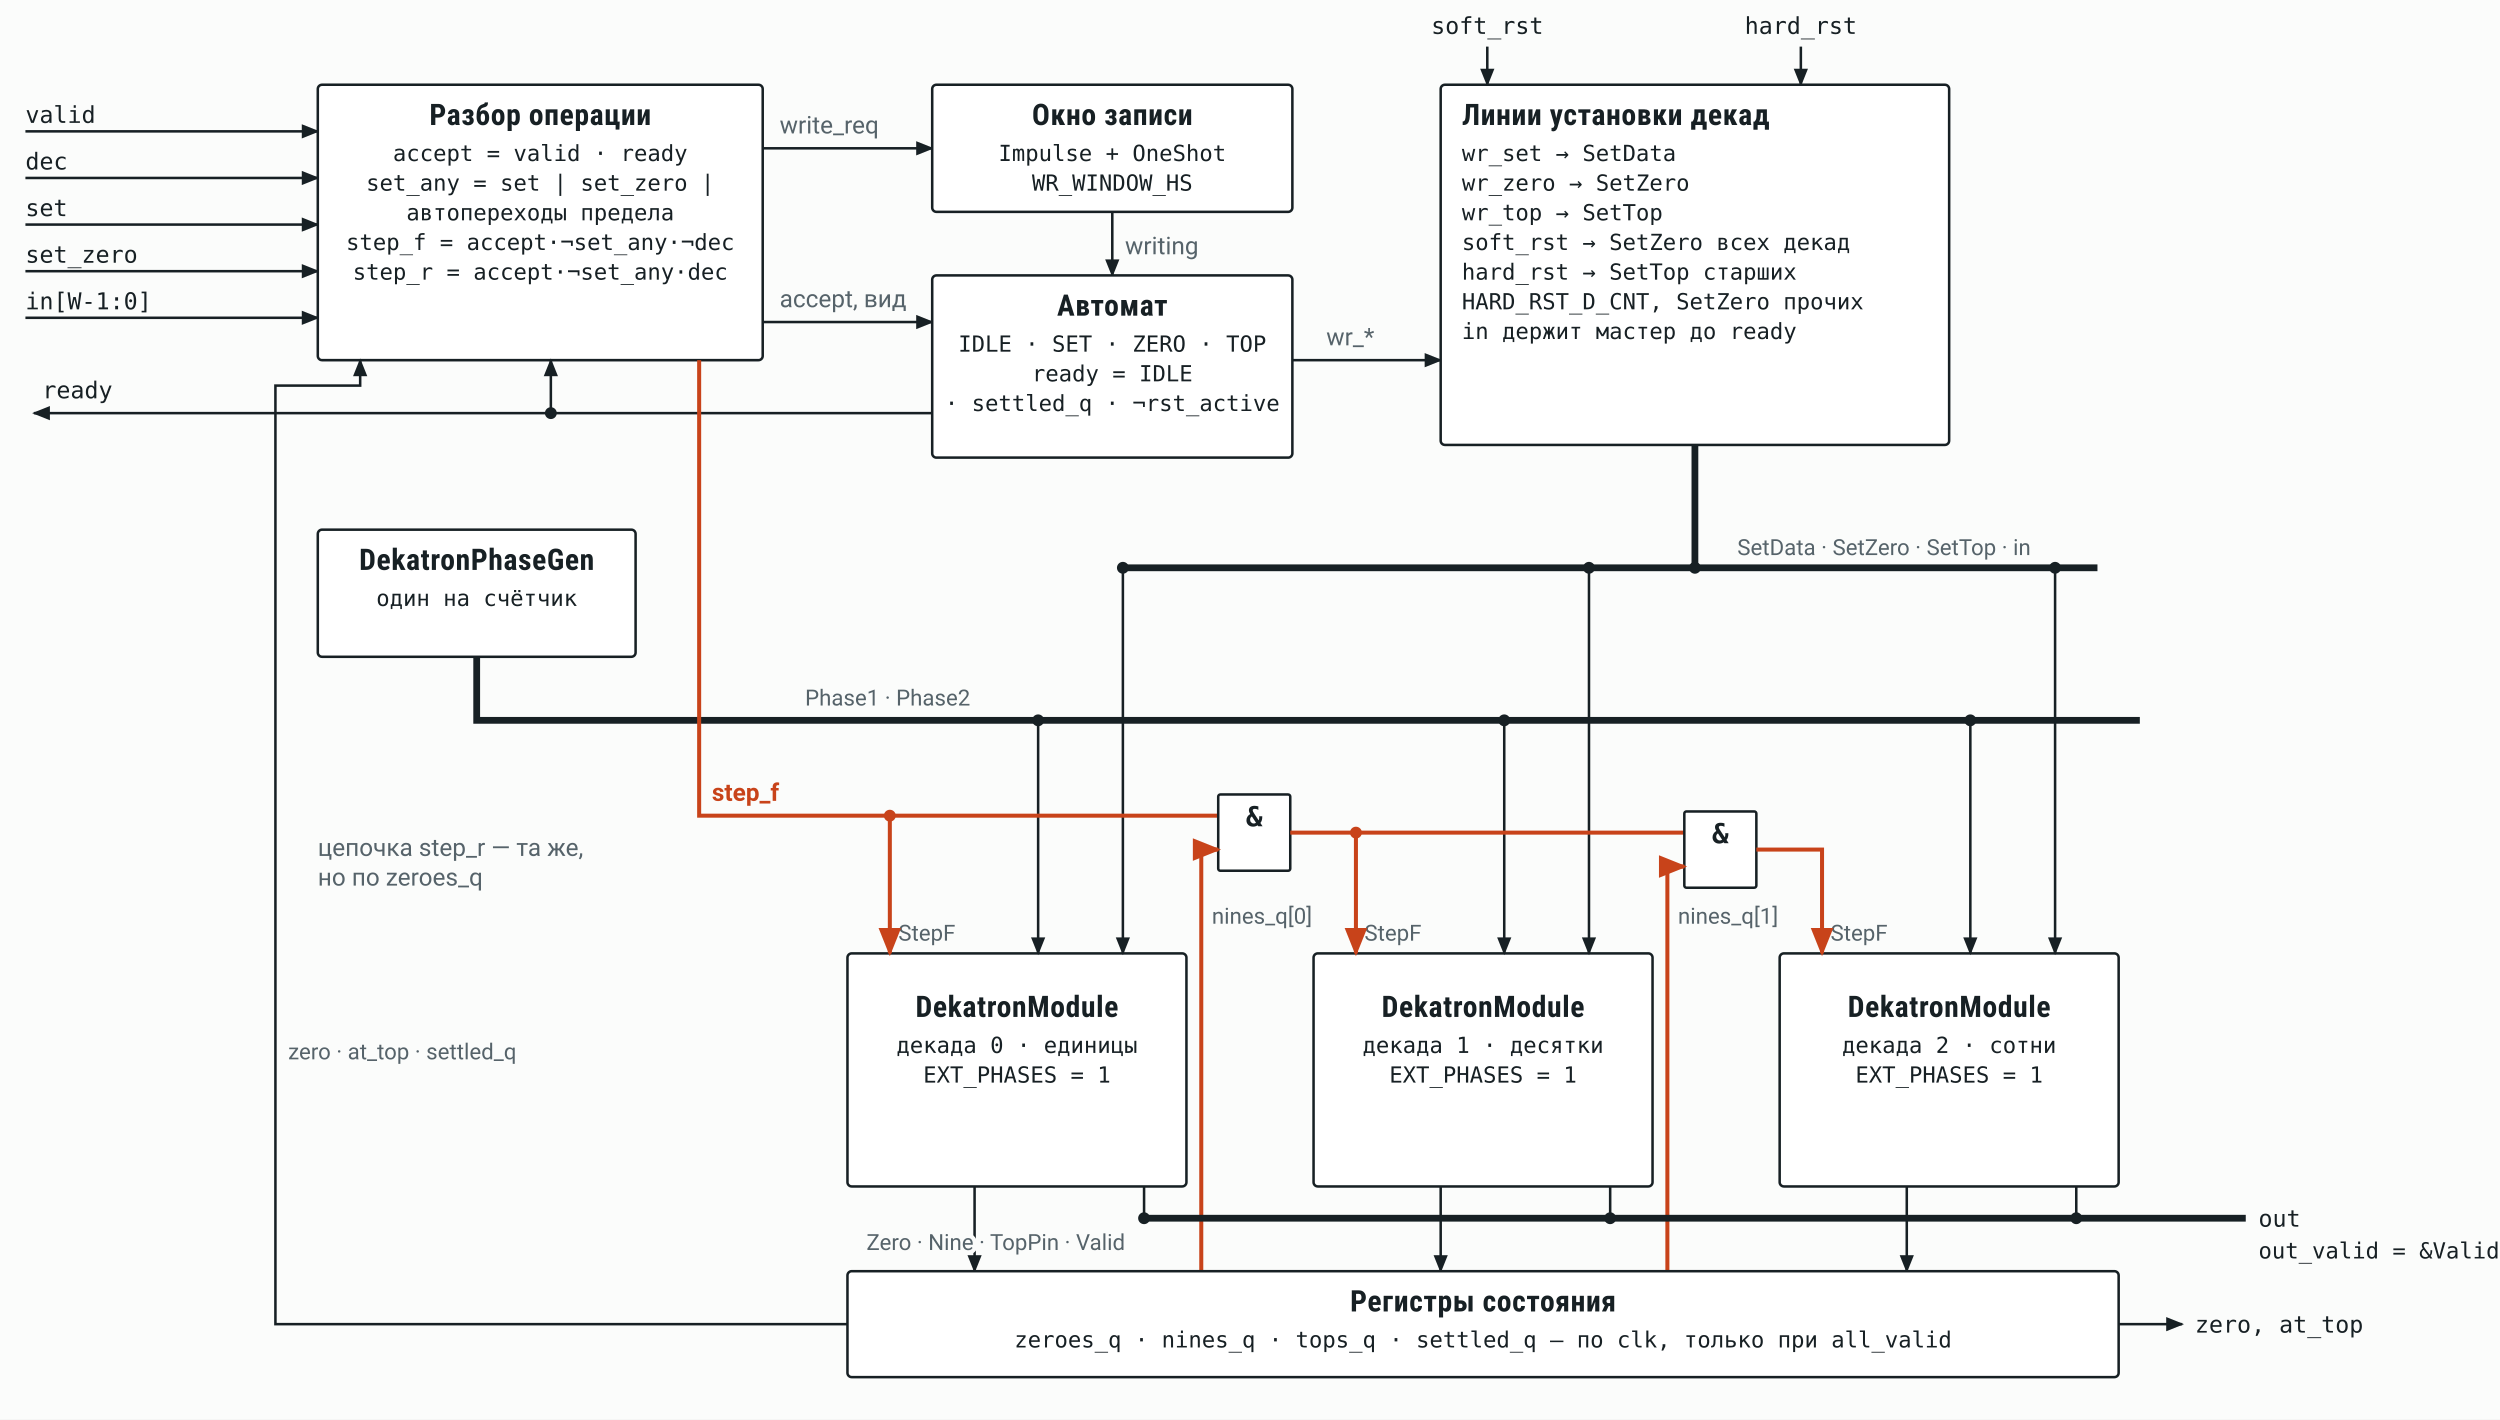
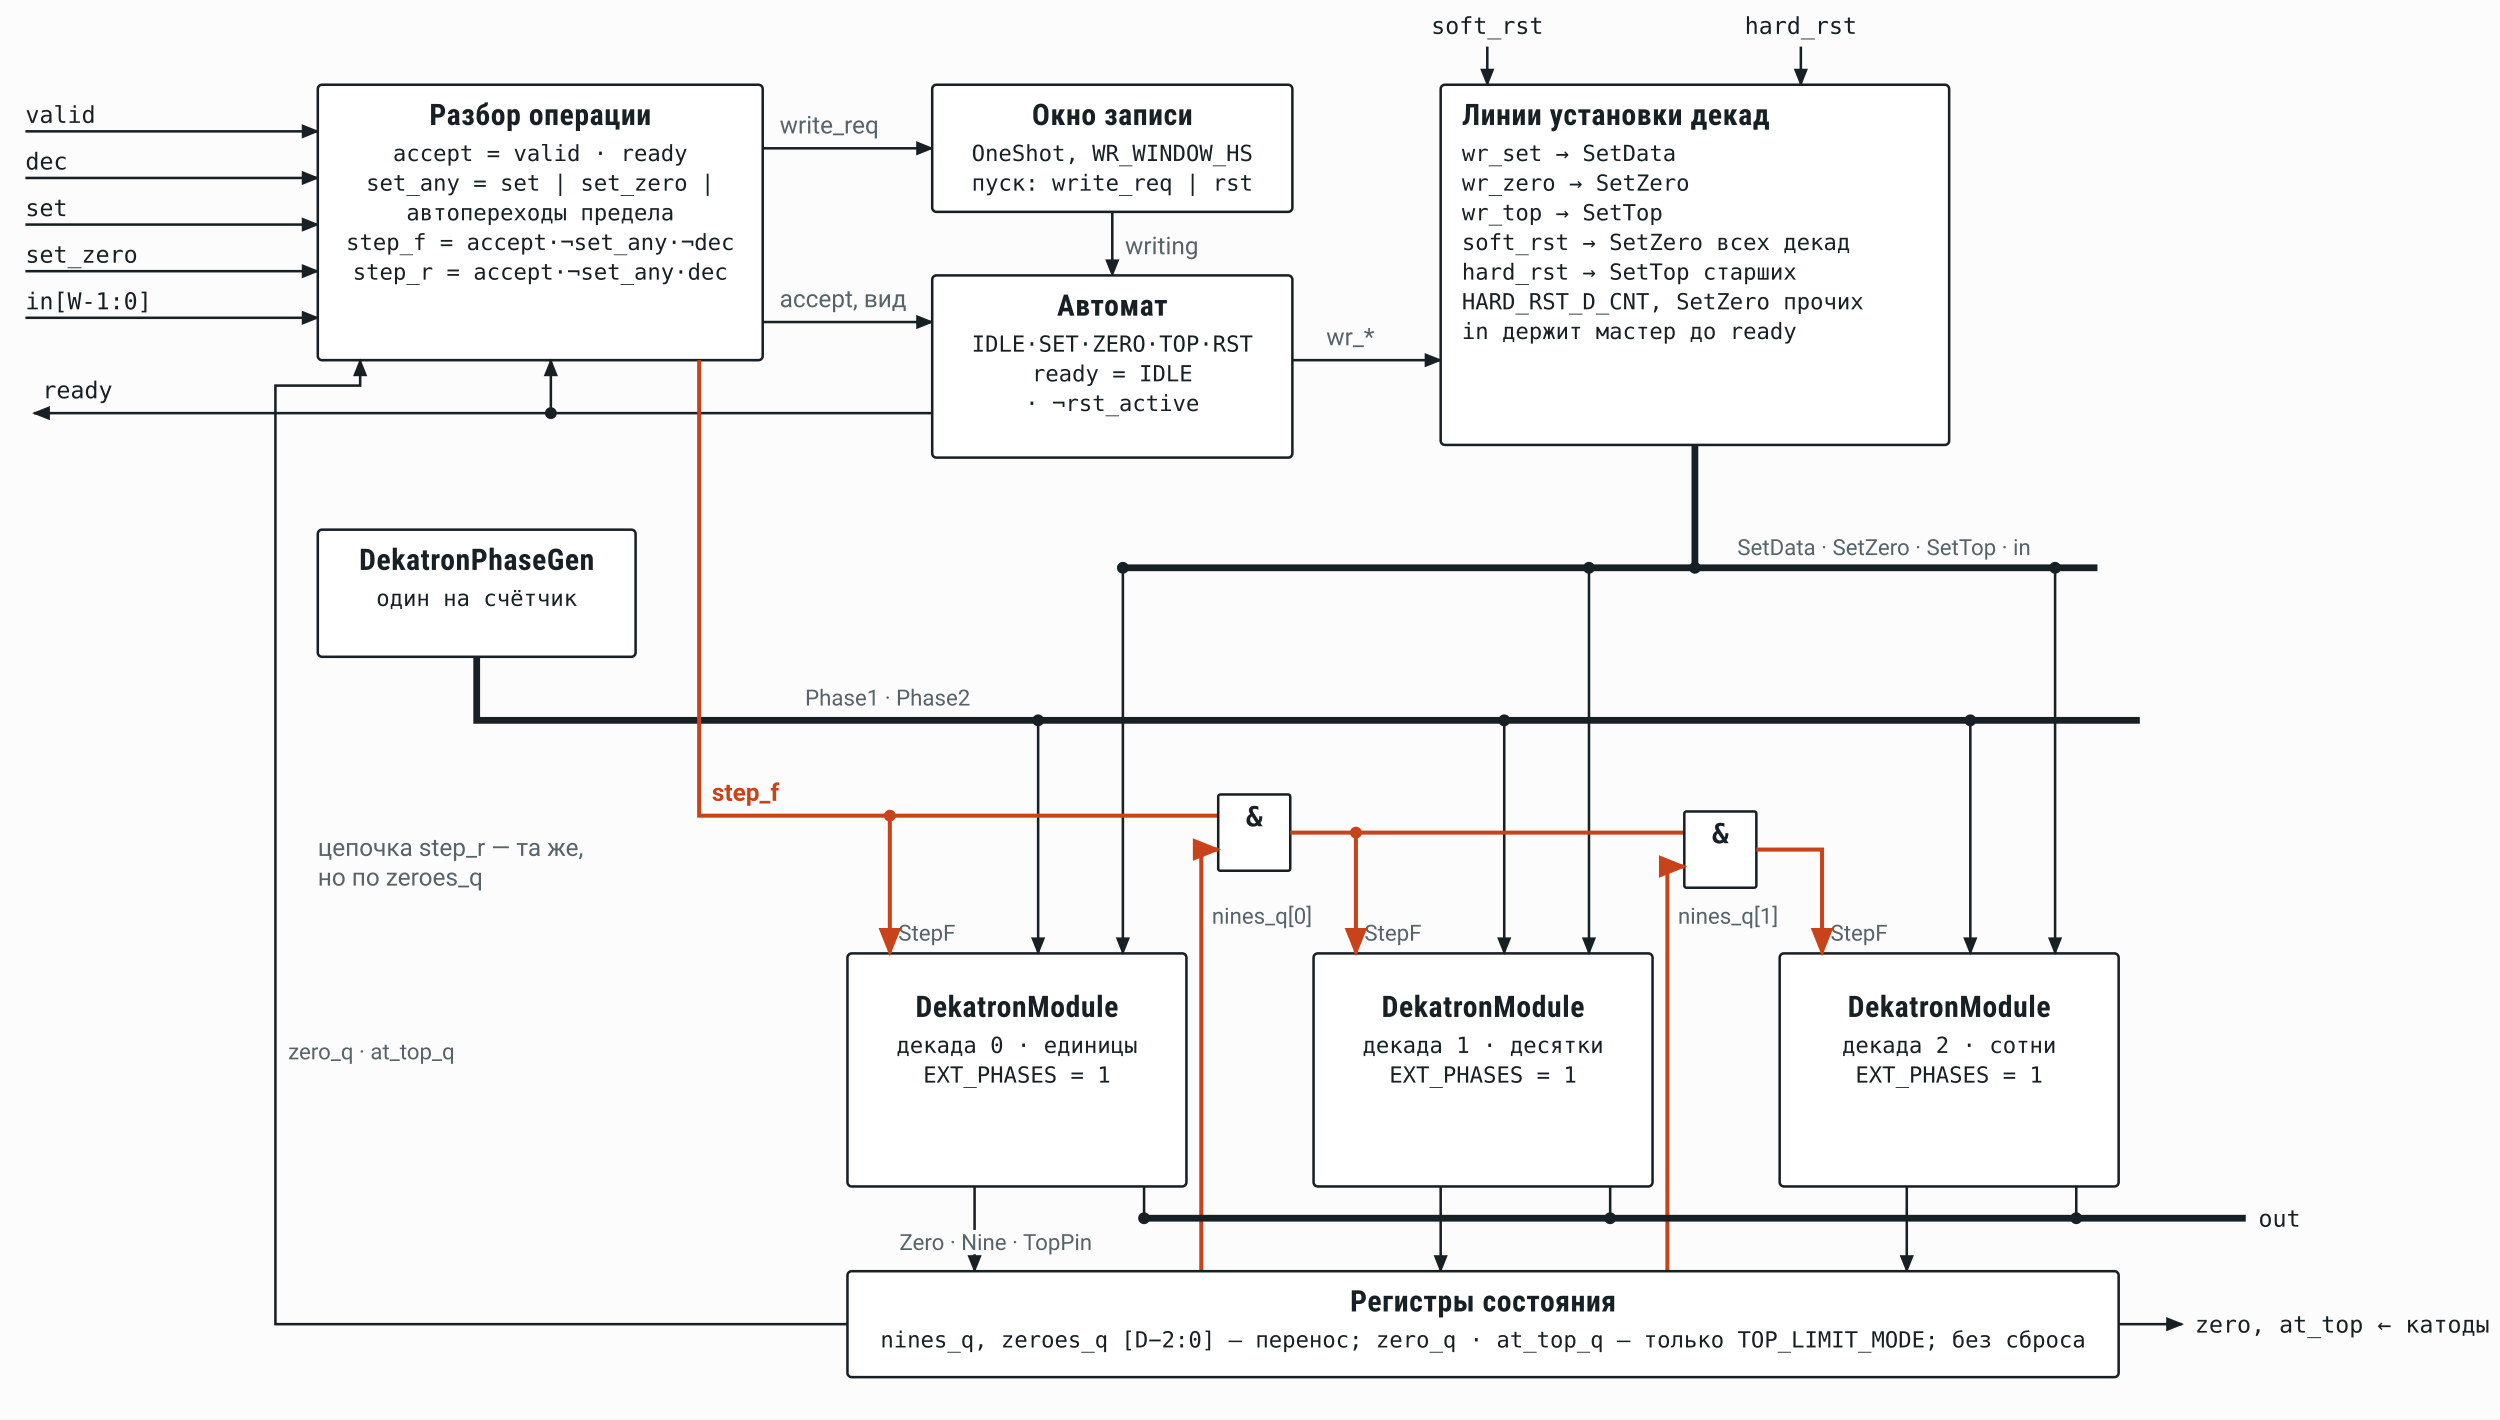
<svg xmlns="http://www.w3.org/2000/svg" viewBox="0 0 1180 670" width="1180" height="670" class="dg" role="img" aria-label="Декатронный счётчик на трёх декадах: разбор операции по Valid/Ready, окно записи, автомат, разводка линий установки и физических сбросов по декадам, общий генератор фаз и цепочка переноса на защёлкнутых признаках девятки.">
  <style>
.dg { color: #172024; display: block; height: auto; color: #172024; }
.dg text { fill: currentColor; font-family: "PT Sans", "Segoe UI", Roboto, Helvetica, Arial, sans-serif; font-size: 11px; }
.dg .tt { font-family: "PT Sans Narrow", "Arial Narrow", "Roboto Condensed", Arial, sans-serif; font-weight: 700; font-size: 14px; letter-spacing: 0.02em; }
.dg .tm { font-family: "JetBrains Mono", "DejaVu Sans Mono", Consolas, "Liberation Mono", monospace; font-size: 10.5px; }
.dg .tl { fill: #56636a; font-size: 11.5px; }
.dg .tp { font-family: "JetBrains Mono", "DejaVu Sans Mono", Consolas, "Liberation Mono", monospace; font-size: 11px; }
.dg .tpi { font-family: "JetBrains Mono", "DejaVu Sans Mono", Consolas, "Liberation Mono", monospace; font-size: 10px; fill: #56636a; }
.dg .tn { fill: #56636a; font-size: 10.5px; }
.dg .tg { font-family: "JetBrains Mono", "DejaVu Sans Mono", Consolas, "Liberation Mono", monospace; font-size: 13px; font-weight: 700; }
.dg .ts { font-family: "JetBrains Mono", "DejaVu Sans Mono", Consolas, "Liberation Mono", monospace; font-size: 11.5px; font-weight: 600; }
.dg .tf { font-family: "PT Sans Narrow", "Arial Narrow", "Roboto Condensed", Arial, sans-serif; font-size: 13px; letter-spacing: 0.03em; fill: #56636a; }
.dg .tk { font-family: "PT Sans Narrow", "Arial Narrow", "Roboto Condensed", Arial, sans-serif; font-weight: 700; font-size: 14px; }
.dg .ti { font-family: "JetBrains Mono", "DejaVu Sans Mono", Consolas, "Liberation Mono", monospace; font-size: 8.5px; fill: #56636a; }
.dg .tnum { font-family: "JetBrains Mono", "DejaVu Sans Mono", Consolas, "Liberation Mono", monospace; font-size: 11px; font-weight: 700; fill: #c8431a; }
.dg .tacc { fill: #c8431a; font-weight: 700; font-size: 11.5px; }
.dg .blk { fill: #ffffff; stroke: currentColor; stroke-width: 1.2; }
.dg .blk-opt { fill: #ffffff; stroke: currentColor; stroke-width: 1.2; stroke-dasharray: 6 3; }
.dg .blk-acc { fill: rgba(200, 67, 26, 0.13); stroke: #c8431a; stroke-width: 1.6; }
.dg .frame { fill: none; stroke: #56636a; stroke-width: 1; stroke-dasharray: 2 4; }
.dg .w { fill: none; stroke: currentColor; stroke-width: 1.2; }
.dg .wd { fill: none; stroke: currentColor; stroke-width: 1.2; stroke-dasharray: 5 3; }
.dg .wacc { fill: none; stroke: #c8431a; stroke-width: 1.9; }
.dg .wbus { fill: none; stroke: currentColor; stroke-width: 3.2; }
.dg .wthin { fill: none; stroke: #56636a; stroke-width: 1; }
.dg .wv { fill: none; stroke: currentColor; stroke-width: 1.6; }
.dg .wvacc { fill: none; stroke: #c8431a; stroke-width: 2.1; }
.dg .grid { stroke: #c6cfcd; stroke-width: 1; }
.dg .ah { fill: currentColor; }
.dg .ahg { fill: #c8431a; }
.dg .ahw { fill: #a4126e; }
.dg .wwarn { fill: none; stroke: #a4126e; stroke-width: 1.8; stroke-dasharray: 6 3; }
.dg .twarn { fill: #a4126e; font-weight: 700; font-size: 11.5px; }
.dg .tl, .dg .tn, .dg .tacc, .dg .twarn { paint-order: stroke; stroke: #fbfcfb; stroke-width: 4px; stroke-linejoin: round; }
.dg .dot { fill: currentColor; }
.dg .dot-acc { fill: #c8431a; }
.dg .inv { fill: #ffffff; stroke: currentColor; stroke-width: 1.2; }
.dg .st { fill: #ffffff; stroke: currentColor; stroke-width: 1.3; }
.dg .st-acc { fill: rgba(200, 67, 26, 0.13); stroke: #c8431a; stroke-width: 1.9; }
.dg .st-dim { fill: #e3e9e8; stroke: #56636a; stroke-width: 1.1; stroke-dasharray: 4 3; }
.dg .anode { fill: #e3e9e8; stroke: #56636a; stroke-width: 1; }
.dg .kmain { fill: #ffffff; stroke: currentColor; stroke-width: 1.4; }
.dg .kga { fill: #ffffff; stroke: currentColor; stroke-width: 1.2; }
.dg .kgb { fill: #56636a; }
.dg .lit { fill: #c8431a; stroke: #c8431a; }
.dg .halo { fill: rgba(200, 67, 26, 0.13); }
.dg .tgt { fill: none; stroke: #c8431a; stroke-width: 1.3; stroke-dasharray: 3 3; }
.dg .seg { fill: #ffffff; stroke: currentColor; stroke-width: 1.1; }
.dg .seg-acc { fill: rgba(200, 67, 26, 0.13); stroke: #c8431a; stroke-width: 1.4; }
.dg .seg-off { fill: #e3e9e8; stroke: #56636a; stroke-width: 1; }
</style>
  <rect x="0" y="0" width="1180" height="670" fill="#fbfcfb" />
  <defs>
    <marker id="cnt-a" viewBox="0 0 10 10" refX="9" refY="5" markerWidth="7" markerHeight="7" orient="auto-start-reverse">
      <path d="M0,1 L10,5 L0,9 z" fill="#172024" stroke="none" stroke-width="0" class="ah" />
    </marker>
    <marker id="cnt-ag" viewBox="0 0 10 10" refX="9" refY="5" markerWidth="7" markerHeight="7" orient="auto-start-reverse">
      <path d="M0,1 L10,5 L0,9 z" fill="#c8431a" stroke="none" stroke-width="0" class="ahg" />
    </marker>
    <marker id="cnt-aw" viewBox="0 0 10 10" refX="9" refY="5" markerWidth="7" markerHeight="7" orient="auto-start-reverse">
      <path d="M0,1 L10,5 L0,9 z" fill="#a4126e" stroke="none" stroke-width="0" class="ahw" />
    </marker>
  </defs>
  <g transform="translate(0,0)">
    <text x="12" y="58" fill="#172024" font-size="11" font-family="sans-serif" class="tp" text-anchor="start">valid</text>
    <polyline points="12,62 150,62" fill="none" stroke="#172024" stroke-width="1.2" class="w" marker-end="url(#cnt-a)" />
    <text x="12" y="80" fill="#172024" font-size="11" font-family="sans-serif" class="tp" text-anchor="start">dec</text>
    <polyline points="12,84 150,84" fill="none" stroke="#172024" stroke-width="1.2" class="w" marker-end="url(#cnt-a)" />
    <text x="12" y="102" fill="#172024" font-size="11" font-family="sans-serif" class="tp" text-anchor="start">set</text>
    <polyline points="12,106 150,106" fill="none" stroke="#172024" stroke-width="1.2" class="w" marker-end="url(#cnt-a)" />
    <text x="12" y="124" fill="#172024" font-size="11" font-family="sans-serif" class="tp" text-anchor="start">set_zero</text>
    <polyline points="12,128 150,128" fill="none" stroke="#172024" stroke-width="1.2" class="w" marker-end="url(#cnt-a)" />
    <text x="12" y="146" fill="#172024" font-size="11" font-family="sans-serif" class="tp" text-anchor="start">in[W-1:0]</text>
    <polyline points="12,150 150,150" fill="none" stroke="#172024" stroke-width="1.2" class="w" marker-end="url(#cnt-a)" />
    <rect x="150" y="40" width="210" height="130" rx="2" fill="#ffffff" stroke="#172024" stroke-width="1.2" class="blk" />
    <text x="255" y="59" fill="#172024" font-size="14" font-family="sans-serif" class="tt" text-anchor="middle">Разбор операции</text>
    <text x="255" y="76" fill="#172024" font-size="11" font-family="sans-serif" class="tm" text-anchor="middle">accept = valid · ready</text>
    <text x="255" y="90" fill="#172024" font-size="11" font-family="sans-serif" class="tm" text-anchor="middle">set_any = set | set_zero |</text>
    <text x="255" y="104" fill="#172024" font-size="11" font-family="sans-serif" class="tm" text-anchor="middle">автопереходы предела</text>
    <text x="255" y="118" fill="#172024" font-size="11" font-family="sans-serif" class="tm" text-anchor="middle">step_f = accept·¬set_any·¬dec</text>
    <text x="255" y="132" fill="#172024" font-size="11" font-family="sans-serif" class="tm" text-anchor="middle">step_r = accept·¬set_any·dec</text>
    <polyline points="360,70 440,70" fill="none" stroke="#172024" stroke-width="1.2" class="w" marker-end="url(#cnt-a)" />
    <text x="368" y="63" fill="#56636a" font-size="11" font-family="sans-serif" class="tl" text-anchor="start">write_req</text>
    <rect x="440" y="40" width="170" height="60" rx="2" fill="#ffffff" stroke="#172024" stroke-width="1.2" class="blk" />
    <text x="525" y="59" fill="#172024" font-size="14" font-family="sans-serif" class="tt" text-anchor="middle">Окно записи</text>
-     <text x="525" y="76" fill="#172024" font-size="11" font-family="sans-serif" class="tm" text-anchor="middle">Impulse + OneShot</text>
-     <text x="525" y="90" fill="#172024" font-size="11" font-family="sans-serif" class="tm" text-anchor="middle">WR_WINDOW_HS</text>
+     <text x="525" y="76" fill="#172024" font-size="11" font-family="sans-serif" class="tm" text-anchor="middle">OneShot, WR_WINDOW_HS</text>
+     <text x="525" y="90" fill="#172024" font-size="11" font-family="sans-serif" class="tm" text-anchor="middle">пуск: write_req | rst</text>
    <polyline points="525,100 525,130" fill="none" stroke="#172024" stroke-width="1.2" class="w" marker-end="url(#cnt-a)" />
    <text x="531" y="120" fill="#56636a" font-size="11" font-family="sans-serif" class="tl" text-anchor="start">writing</text>
    <polyline points="360,152 440,152" fill="none" stroke="#172024" stroke-width="1.2" class="w" marker-end="url(#cnt-a)" />
    <text x="368" y="145" fill="#56636a" font-size="11" font-family="sans-serif" class="tl" text-anchor="start">accept, вид</text>
    <rect x="440" y="130" width="170" height="86" rx="2" fill="#ffffff" stroke="#172024" stroke-width="1.2" class="blk" />
    <text x="525" y="149" fill="#172024" font-size="14" font-family="sans-serif" class="tt" text-anchor="middle">Автомат</text>
-     <text x="525" y="166" fill="#172024" font-size="11" font-family="sans-serif" class="tm" text-anchor="middle">IDLE · SET · ZERO · TOP</text>
+     <text x="525" y="166" fill="#172024" font-size="11" font-family="sans-serif" class="tm" text-anchor="middle">IDLE·SET·ZERO·TOP·RST</text>
    <text x="525" y="180" fill="#172024" font-size="11" font-family="sans-serif" class="tm" text-anchor="middle">ready = IDLE</text>
-     <text x="525" y="194" fill="#172024" font-size="11" font-family="sans-serif" class="tm" text-anchor="middle">· settled_q · ¬rst_active</text>
+     <text x="525" y="194" fill="#172024" font-size="11" font-family="sans-serif" class="tm" text-anchor="middle">· ¬rst_active</text>
    <polyline points="440,195 16,195" fill="none" stroke="#172024" stroke-width="1.2" class="w" marker-end="url(#cnt-a)" />
    <text x="20" y="188" fill="#172024" font-size="11" font-family="sans-serif" class="tp" text-anchor="start">ready</text>
    <circle cx="260" cy="195" r="2.8" fill="#172024" stroke="none" stroke-width="0" class="dot" />
    <polyline points="260,195 260,170" fill="none" stroke="#172024" stroke-width="1.2" class="w" marker-end="url(#cnt-a)" />
    <text x="702" y="16" fill="#172024" font-size="11" font-family="sans-serif" class="tp" text-anchor="middle">soft_rst</text>
    <text x="850" y="16" fill="#172024" font-size="11" font-family="sans-serif" class="tp" text-anchor="middle">hard_rst</text>
    <polyline points="702,22 702,40" fill="none" stroke="#172024" stroke-width="1.2" class="w" marker-end="url(#cnt-a)" />
    <polyline points="850,22 850,40" fill="none" stroke="#172024" stroke-width="1.2" class="w" marker-end="url(#cnt-a)" />
    <polyline points="610,170 680,170" fill="none" stroke="#172024" stroke-width="1.2" class="w" marker-end="url(#cnt-a)" />
    <text x="626" y="163" fill="#56636a" font-size="11" font-family="sans-serif" class="tl" text-anchor="start">wr_*</text>
    <rect x="680" y="40" width="240" height="170" rx="2" fill="#ffffff" stroke="#172024" stroke-width="1.2" class="blk" />
    <text x="690" y="59" fill="#172024" font-size="14" font-family="sans-serif" class="tt" text-anchor="start">Линии установки декад</text>
    <text x="690" y="76" fill="#172024" font-size="11" font-family="sans-serif" class="tm" text-anchor="start">wr_set  → SetData</text>
    <text x="690" y="90" fill="#172024" font-size="11" font-family="sans-serif" class="tm" text-anchor="start">wr_zero → SetZero</text>
    <text x="690" y="104" fill="#172024" font-size="11" font-family="sans-serif" class="tm" text-anchor="start">wr_top  → SetTop</text>
    <text x="690" y="118" fill="#172024" font-size="11" font-family="sans-serif" class="tm" text-anchor="start">soft_rst → SetZero всех декад</text>
    <text x="690" y="132" fill="#172024" font-size="11" font-family="sans-serif" class="tm" text-anchor="start">hard_rst → SetTop старших</text>
    <text x="690" y="146" fill="#172024" font-size="11" font-family="sans-serif" class="tm" text-anchor="start">HARD_RST_D_CNT, SetZero прочих</text>
    <text x="690" y="160" fill="#172024" font-size="11" font-family="sans-serif" class="tm" text-anchor="start">in держит мастер до ready</text>
    <rect x="150" y="250" width="150" height="60" rx="2" fill="#ffffff" stroke="#172024" stroke-width="1.2" class="blk" />
    <text x="225" y="269" fill="#172024" font-size="14" font-family="sans-serif" class="tt" text-anchor="middle">DekatronPhaseGen</text>
    <text x="225" y="286" fill="#172024" font-size="11" font-family="sans-serif" class="tm" text-anchor="middle">один на счётчик</text>
    <polyline points="225,310 225,340 1010,340" fill="none" stroke="#172024" stroke-width="3.2" class="wbus" />
    <text x="380" y="333" fill="#56636a" font-size="10.5" font-family="sans-serif" class="tn" text-anchor="start">Phase1 · Phase2</text>
    <polyline points="800,210 800,268" fill="none" stroke="#172024" stroke-width="3.2" class="wbus" />
    <circle cx="800" cy="268" r="2.8" fill="#172024" stroke="none" stroke-width="0" class="dot" />
    <polyline points="530,268 990,268" fill="none" stroke="#172024" stroke-width="3.2" class="wbus" />
    <text x="820" y="262" fill="#56636a" font-size="10.5" font-family="sans-serif" class="tn" text-anchor="start">SetData · SetZero · SetTop · in</text>
    <rect x="400" y="450" width="160" height="110" rx="2" fill="#ffffff" stroke="#172024" stroke-width="1.2" class="blk" />
    <text x="480" y="480" fill="#172024" font-size="14" font-family="sans-serif" class="tt" text-anchor="middle">DekatronModule</text>
    <text x="480" y="497" fill="#172024" font-size="11" font-family="sans-serif" class="tm" text-anchor="middle">декада 0 · единицы</text>
    <text x="480" y="511" fill="#172024" font-size="11" font-family="sans-serif" class="tm" text-anchor="middle">EXT_PHASES = 1</text>
    <polyline points="490,340 490,450" fill="none" stroke="#172024" stroke-width="1.2" class="w" marker-end="url(#cnt-a)" />
    <circle cx="490" cy="340" r="2.8" fill="#172024" stroke="none" stroke-width="0" class="dot" />
    <polyline points="530,268 530,450" fill="none" stroke="#172024" stroke-width="1.2" class="w" marker-end="url(#cnt-a)" />
    <circle cx="530" cy="268" r="2.8" fill="#172024" stroke="none" stroke-width="0" class="dot" />
    <text x="424" y="444" fill="#56636a" font-size="10.5" font-family="sans-serif" class="tn" text-anchor="start">StepF</text>
    <rect x="620" y="450" width="160" height="110" rx="2" fill="#ffffff" stroke="#172024" stroke-width="1.2" class="blk" />
    <text x="700" y="480" fill="#172024" font-size="14" font-family="sans-serif" class="tt" text-anchor="middle">DekatronModule</text>
    <text x="700" y="497" fill="#172024" font-size="11" font-family="sans-serif" class="tm" text-anchor="middle">декада 1 · десятки</text>
    <text x="700" y="511" fill="#172024" font-size="11" font-family="sans-serif" class="tm" text-anchor="middle">EXT_PHASES = 1</text>
    <polyline points="710,340 710,450" fill="none" stroke="#172024" stroke-width="1.2" class="w" marker-end="url(#cnt-a)" />
    <circle cx="710" cy="340" r="2.8" fill="#172024" stroke="none" stroke-width="0" class="dot" />
    <polyline points="750,268 750,450" fill="none" stroke="#172024" stroke-width="1.2" class="w" marker-end="url(#cnt-a)" />
    <circle cx="750" cy="268" r="2.8" fill="#172024" stroke="none" stroke-width="0" class="dot" />
    <text x="644" y="444" fill="#56636a" font-size="10.5" font-family="sans-serif" class="tn" text-anchor="start">StepF</text>
    <rect x="840" y="450" width="160" height="110" rx="2" fill="#ffffff" stroke="#172024" stroke-width="1.2" class="blk" />
    <text x="920" y="480" fill="#172024" font-size="14" font-family="sans-serif" class="tt" text-anchor="middle">DekatronModule</text>
    <text x="920" y="497" fill="#172024" font-size="11" font-family="sans-serif" class="tm" text-anchor="middle">декада 2 · сотни</text>
    <text x="920" y="511" fill="#172024" font-size="11" font-family="sans-serif" class="tm" text-anchor="middle">EXT_PHASES = 1</text>
    <polyline points="930,340 930,450" fill="none" stroke="#172024" stroke-width="1.2" class="w" marker-end="url(#cnt-a)" />
    <circle cx="930" cy="340" r="2.8" fill="#172024" stroke="none" stroke-width="0" class="dot" />
    <polyline points="970,268 970,450" fill="none" stroke="#172024" stroke-width="1.2" class="w" marker-end="url(#cnt-a)" />
    <circle cx="970" cy="268" r="2.8" fill="#172024" stroke="none" stroke-width="0" class="dot" />
    <text x="864" y="444" fill="#56636a" font-size="10.5" font-family="sans-serif" class="tn" text-anchor="start">StepF</text>
    <polyline points="330,170 330,385 575,385" fill="none" stroke="#c8431a" stroke-width="1.9" class="wacc" />
    <text x="336" y="378" fill="#c8431a" font-size="11" font-family="sans-serif" class="tacc" text-anchor="start">step_f</text>
    <circle cx="420" cy="385" r="2.8" fill="#c8431a" stroke="none" stroke-width="0" class="dot-acc" />
    <polyline points="420,385 420,450" fill="none" stroke="#c8431a" stroke-width="1.9" class="wacc" marker-end="url(#cnt-ag)" />
    <rect x="575" y="375" width="34" height="36" rx="1" fill="#ffffff" stroke="#172024" stroke-width="1.2" class="blk" />
    <text x="592" y="390" fill="#172024" font-size="13" font-family="sans-serif" class="tg" text-anchor="middle">&amp;</text>
    <polyline points="567,600 567,401 575,401" fill="none" stroke="#c8431a" stroke-width="1.9" class="wacc" marker-end="url(#cnt-ag)" />
    <text x="572" y="436" fill="#56636a" font-size="10.5" font-family="sans-serif" class="tn" text-anchor="start">nines_q[0]</text>
    <polyline points="609,393 640,393" fill="none" stroke="#c8431a" stroke-width="1.9" class="wacc" />
    <circle cx="640" cy="393" r="2.8" fill="#c8431a" stroke="none" stroke-width="0" class="dot-acc" />
    <polyline points="640,393 640,450" fill="none" stroke="#c8431a" stroke-width="1.9" class="wacc" marker-end="url(#cnt-ag)" />
    <polyline points="640,393 795,393" fill="none" stroke="#c8431a" stroke-width="1.9" class="wacc" />
    <rect x="795" y="383" width="34" height="36" rx="1" fill="#ffffff" stroke="#172024" stroke-width="1.2" class="blk" />
    <text x="812" y="398" fill="#172024" font-size="13" font-family="sans-serif" class="tg" text-anchor="middle">&amp;</text>
    <polyline points="787,600 787,409 795,409" fill="none" stroke="#c8431a" stroke-width="1.9" class="wacc" marker-end="url(#cnt-ag)" />
    <text x="792" y="436" fill="#56636a" font-size="10.5" font-family="sans-serif" class="tn" text-anchor="start">nines_q[1]</text>
    <polyline points="829,401 860,401 860,450" fill="none" stroke="#c8431a" stroke-width="1.9" class="wacc" marker-end="url(#cnt-ag)" />
    <text x="150" y="404" fill="#56636a" font-size="11" font-family="sans-serif" class="tl" text-anchor="start">цепочка step_r — та же,</text>
    <text x="150" y="418" fill="#56636a" font-size="11" font-family="sans-serif" class="tl" text-anchor="start">но по zeroes_q</text>
    <polyline points="540,575 1060,575" fill="none" stroke="#172024" stroke-width="3.2" class="wbus" />
    <polyline points="540,560 540,575" fill="none" stroke="#172024" stroke-width="1.2" class="w" />
    <circle cx="540" cy="575" r="2.8" fill="#172024" stroke="none" stroke-width="0" class="dot" />
    <polyline points="460,560 460,600" fill="none" stroke="#172024" stroke-width="1.2" class="w" marker-end="url(#cnt-a)" />
    <polyline points="760,560 760,575" fill="none" stroke="#172024" stroke-width="1.2" class="w" />
    <circle cx="760" cy="575" r="2.8" fill="#172024" stroke="none" stroke-width="0" class="dot" />
    <polyline points="680,560 680,600" fill="none" stroke="#172024" stroke-width="1.2" class="w" marker-end="url(#cnt-a)" />
    <polyline points="980,560 980,575" fill="none" stroke="#172024" stroke-width="1.2" class="w" />
    <circle cx="980" cy="575" r="2.8" fill="#172024" stroke="none" stroke-width="0" class="dot" />
    <polyline points="900,560 900,600" fill="none" stroke="#172024" stroke-width="1.2" class="w" marker-end="url(#cnt-a)" />
    <text x="1066" y="579" fill="#172024" font-size="11" font-family="sans-serif" class="tp" text-anchor="start">out</text>
-     <text x="1066" y="594" fill="#172024" font-size="11" font-family="sans-serif" class="tm" text-anchor="start">out_valid = &amp;Valid</text>
-     <text x="470" y="590" fill="#56636a" font-size="10.5" font-family="sans-serif" class="tn" text-anchor="middle">Zero · Nine · TopPin · Valid</text>
+     <text x="470" y="590" fill="#56636a" font-size="10.5" font-family="sans-serif" class="tn" text-anchor="middle">Zero · Nine · TopPin</text>
    <rect x="400" y="600" width="600" height="50" rx="2" fill="#ffffff" stroke="#172024" stroke-width="1.2" class="blk" />
    <text x="700" y="619" fill="#172024" font-size="14" font-family="sans-serif" class="tt" text-anchor="middle">Регистры состояния</text>
-     <text x="700" y="636" fill="#172024" font-size="11" font-family="sans-serif" class="tm" text-anchor="middle">zeroes_q · nines_q · tops_q · settled_q — по clk, только при all_valid</text>
+     <text x="700" y="636" fill="#172024" font-size="11" font-family="sans-serif" class="tm" text-anchor="middle">nines_q, zeroes_q [D−2:0] — перенос; zero_q · at_top_q — только TOP_LIMIT_MODE; без сброса</text>
    <polyline points="1000,625 1030,625" fill="none" stroke="#172024" stroke-width="1.2" class="w" marker-end="url(#cnt-a)" />
-     <text x="1036" y="629" fill="#172024" font-size="11" font-family="sans-serif" class="tp" text-anchor="start">zero, at_top</text>
+     <text x="1036" y="629" fill="#172024" font-size="11" font-family="sans-serif" class="tp" text-anchor="start">zero, at_top ← катоды</text>
    <polyline points="400,625 130,625 130,182 170,182 170,170" fill="none" stroke="#172024" stroke-width="1.2" class="w" marker-end="url(#cnt-a)" />
-     <text x="136" y="500" fill="#56636a" font-size="10.5" font-family="sans-serif" class="tn" text-anchor="start">zero · at_top · settled_q</text>
+     <text x="136" y="500" fill="#56636a" font-size="10.5" font-family="sans-serif" class="tn" text-anchor="start">zero_q · at_top_q</text>
  </g>
</svg>
